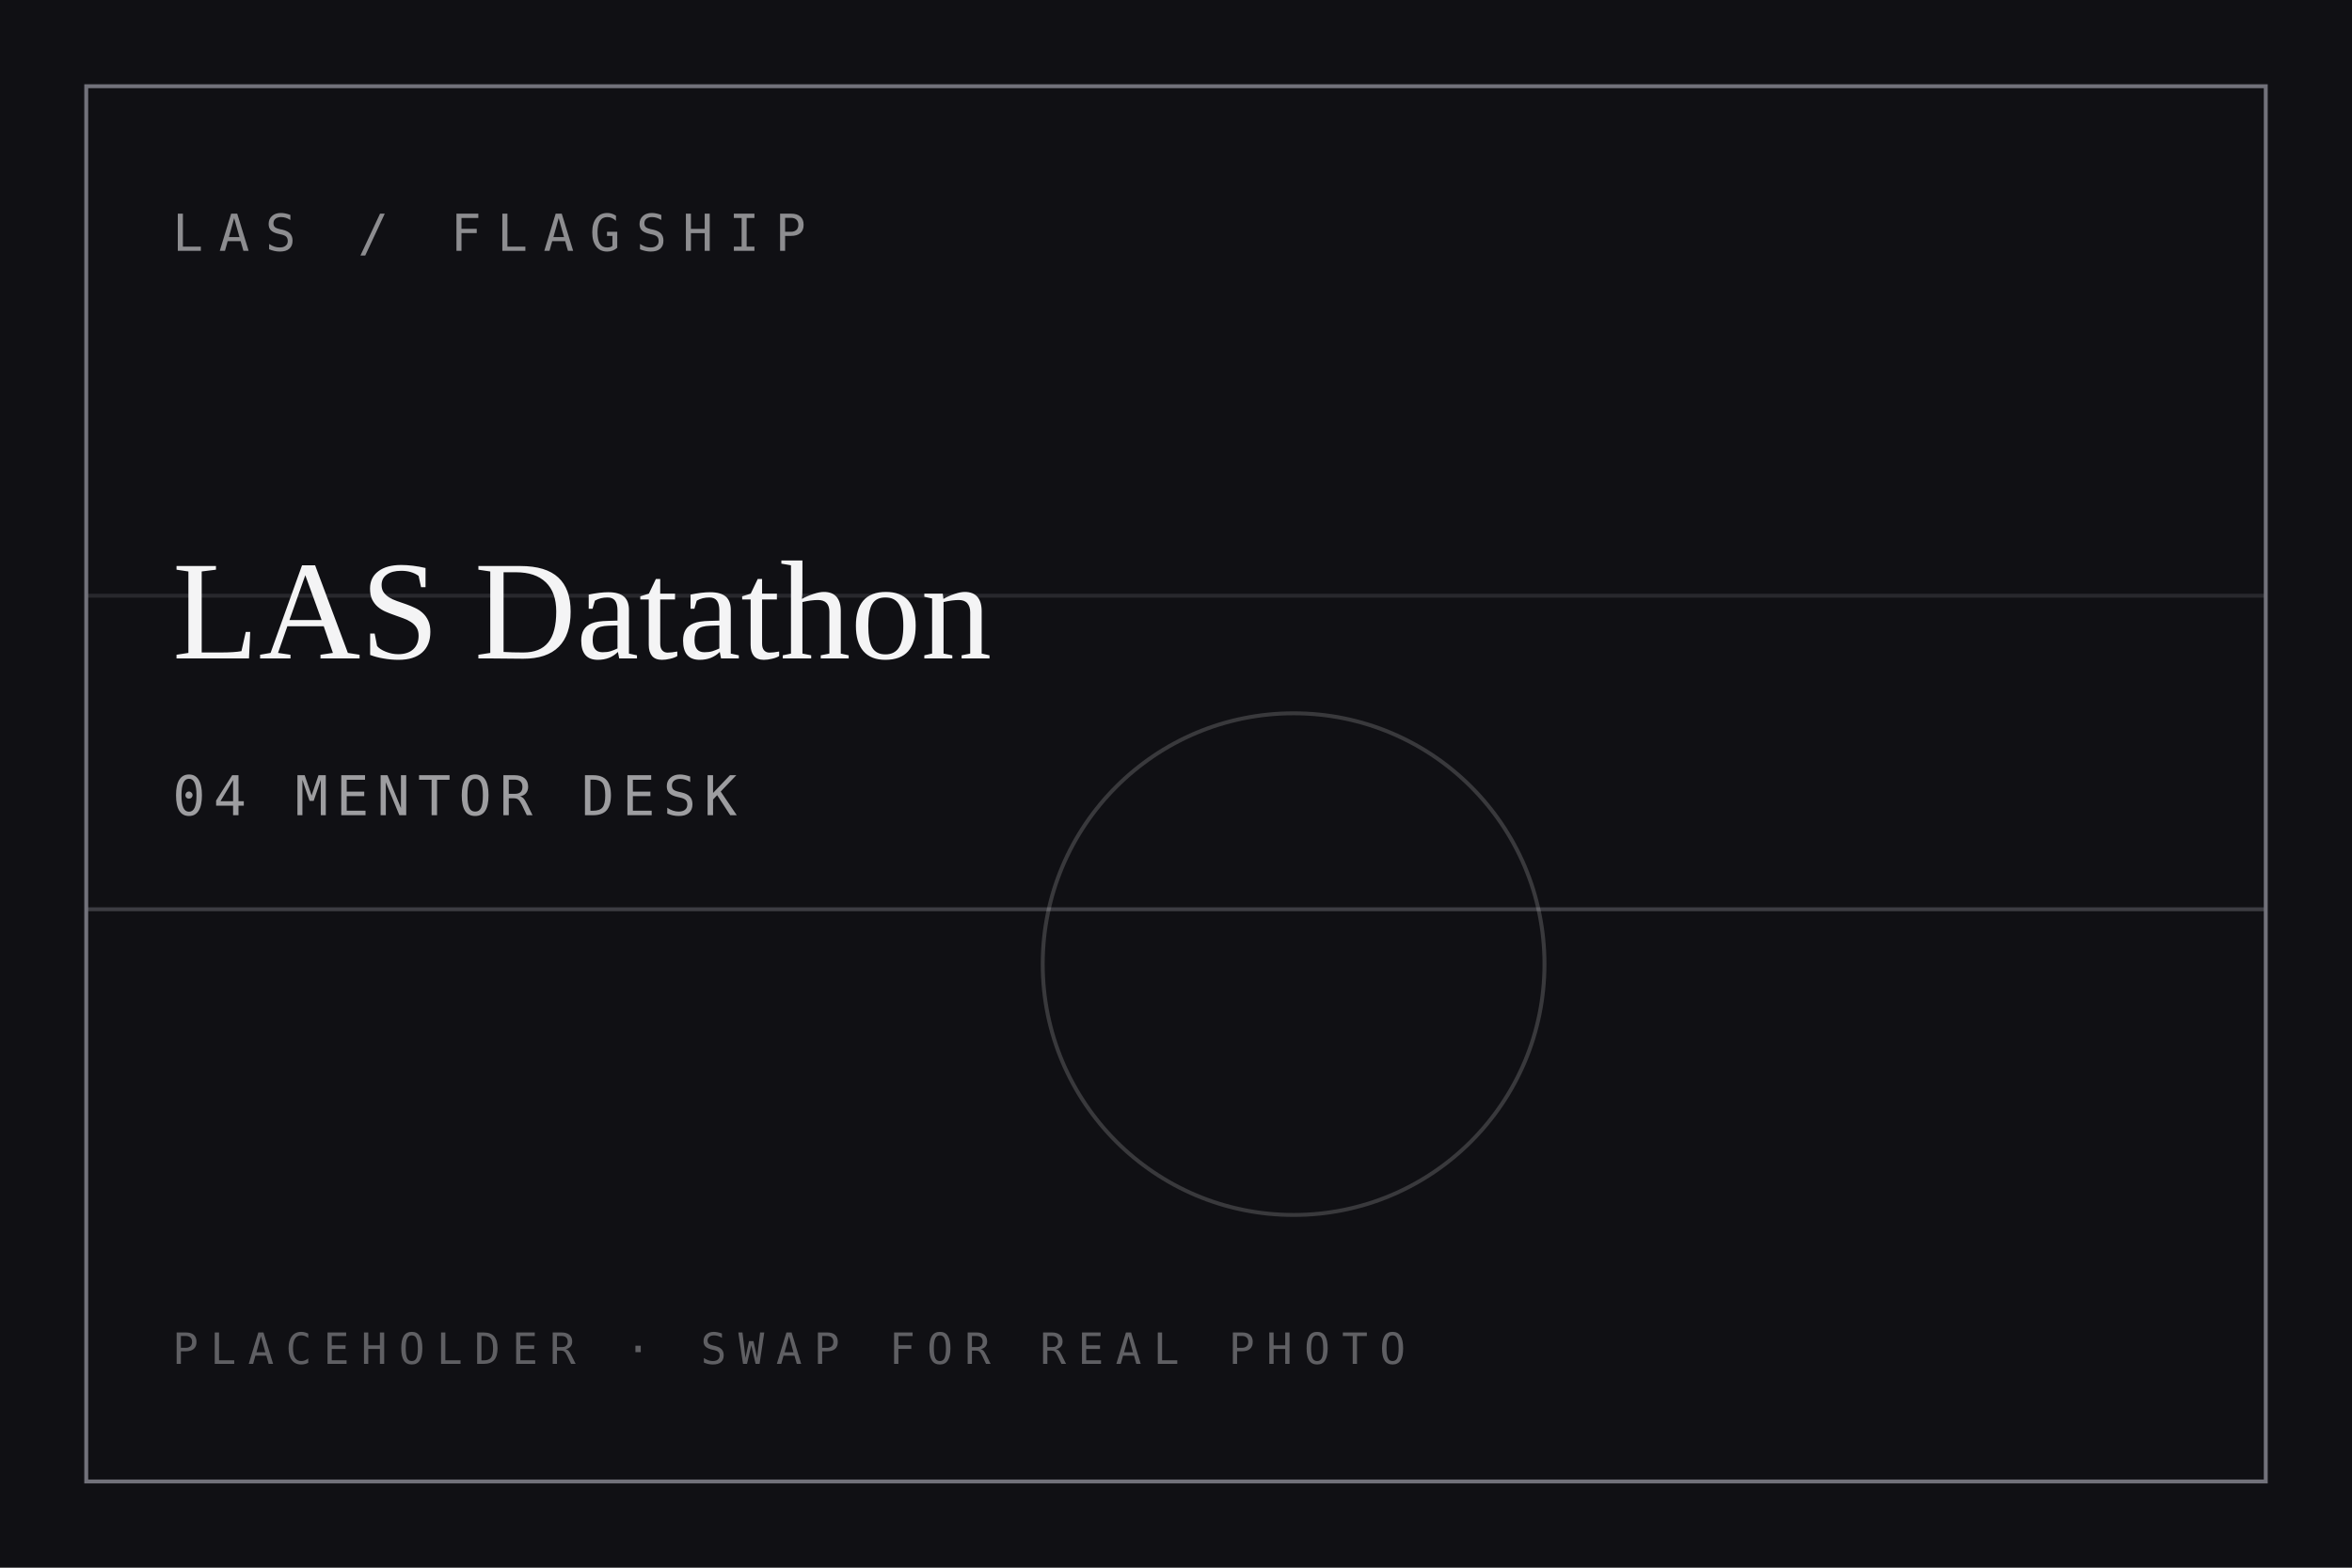
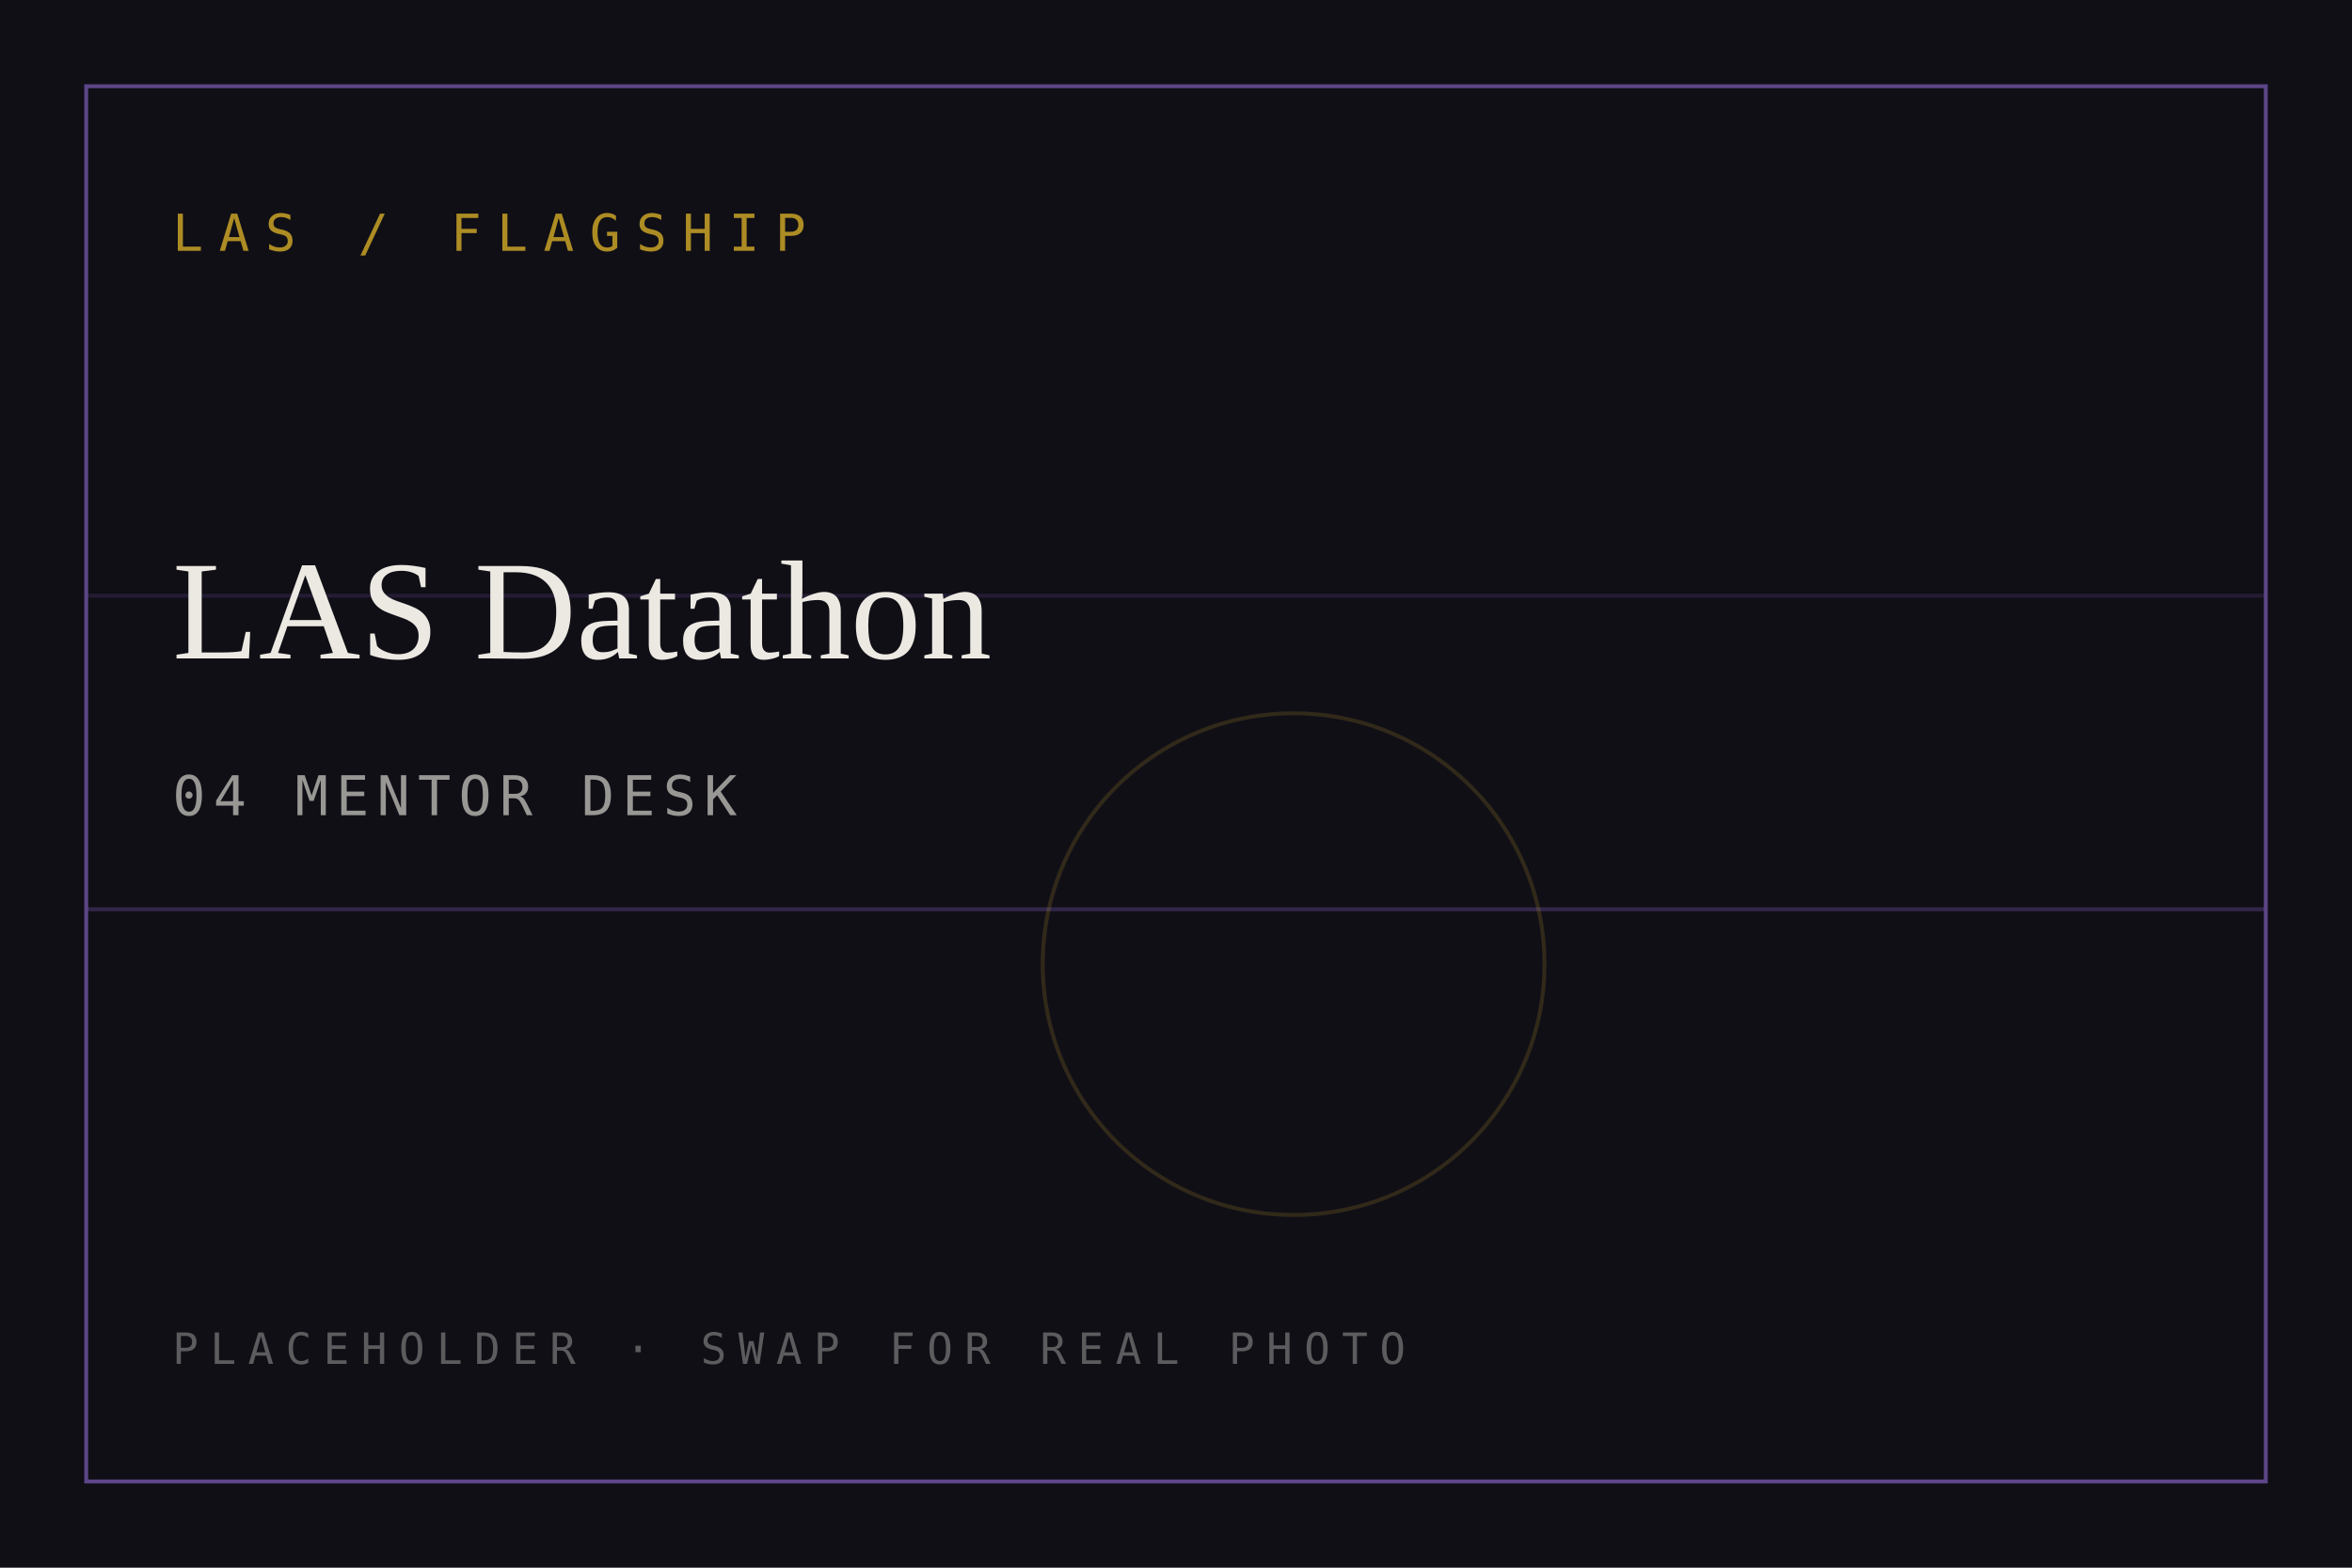
<svg xmlns="http://www.w3.org/2000/svg" width="600" height="400" viewBox="0 0 600 400" role="img" aria-label="LAS Datathon Mentor desk">
-   <rect width="600" height="400" fill="#101014" />
-   <rect x="22" y="22" width="556" height="356" fill="none" stroke="#71717a" stroke-width="1" />
-   <path d="M22 232 H578" stroke="#71717a" stroke-opacity="0.45" />
-   <path d="M22 152 H578" stroke="#71717a" stroke-opacity="0.25" />
-   <circle cx="330" cy="246" r="64" fill="none" stroke="#f4f4f5" stroke-opacity="0.18" />
-   <text x="44" y="64" fill="#f4f4f5" fill-opacity="0.55" font-family="ui-monospace, SFMono-Regular, Menlo, monospace" font-size="13" letter-spacing="4">LAS / FLAGSHIP</text>
-   <text x="44" y="168" fill="#f4f4f5" font-family="Georgia, 'Times New Roman', serif" font-size="36">LAS Datathon</text>
-   <text x="44" y="208" fill="#f4f4f5" fill-opacity="0.62" font-family="ui-monospace, SFMono-Regular, Menlo, monospace" font-size="14" letter-spacing="2">04  MENTOR DESK</text>
-   <text x="44" y="348" fill="#f4f4f5" fill-opacity="0.35" font-family="ui-monospace, SFMono-Regular, Menlo, monospace" font-size="11" letter-spacing="3">PLACEHOLDER  ·  SWAP FOR REAL PHOTO</text>
+   <rect width="600" height="400" fill="#100f16" />
+   <rect x="22" y="22" width="556" height="356" fill="none" stroke="#5c4588" stroke-width="1" />
+   <path d="M22 232 H578" stroke="#5c4588" stroke-opacity="0.45" />
+   <path d="M22 152 H578" stroke="#5c4588" stroke-opacity="0.25" />
+   <circle cx="330" cy="246" r="64" fill="none" stroke="#c9a227" stroke-opacity="0.18" />
+   <text x="44" y="64" fill="#c9a227" fill-opacity="0.85" font-family="ui-monospace, SFMono-Regular, Menlo, monospace" font-size="13" letter-spacing="4">LAS / FLAGSHIP</text>
+   <text x="44" y="168" fill="#ece9e2" font-family="Georgia, 'Times New Roman', serif" font-size="36">LAS Datathon</text>
+   <text x="44" y="208" fill="#ece9e2" fill-opacity="0.62" font-family="ui-monospace, SFMono-Regular, Menlo, monospace" font-size="14" letter-spacing="2">04  MENTOR DESK</text>
+   <text x="44" y="348" fill="#ece9e2" fill-opacity="0.35" font-family="ui-monospace, SFMono-Regular, Menlo, monospace" font-size="11" letter-spacing="3">PLACEHOLDER  ·  SWAP FOR REAL PHOTO</text>
</svg>
